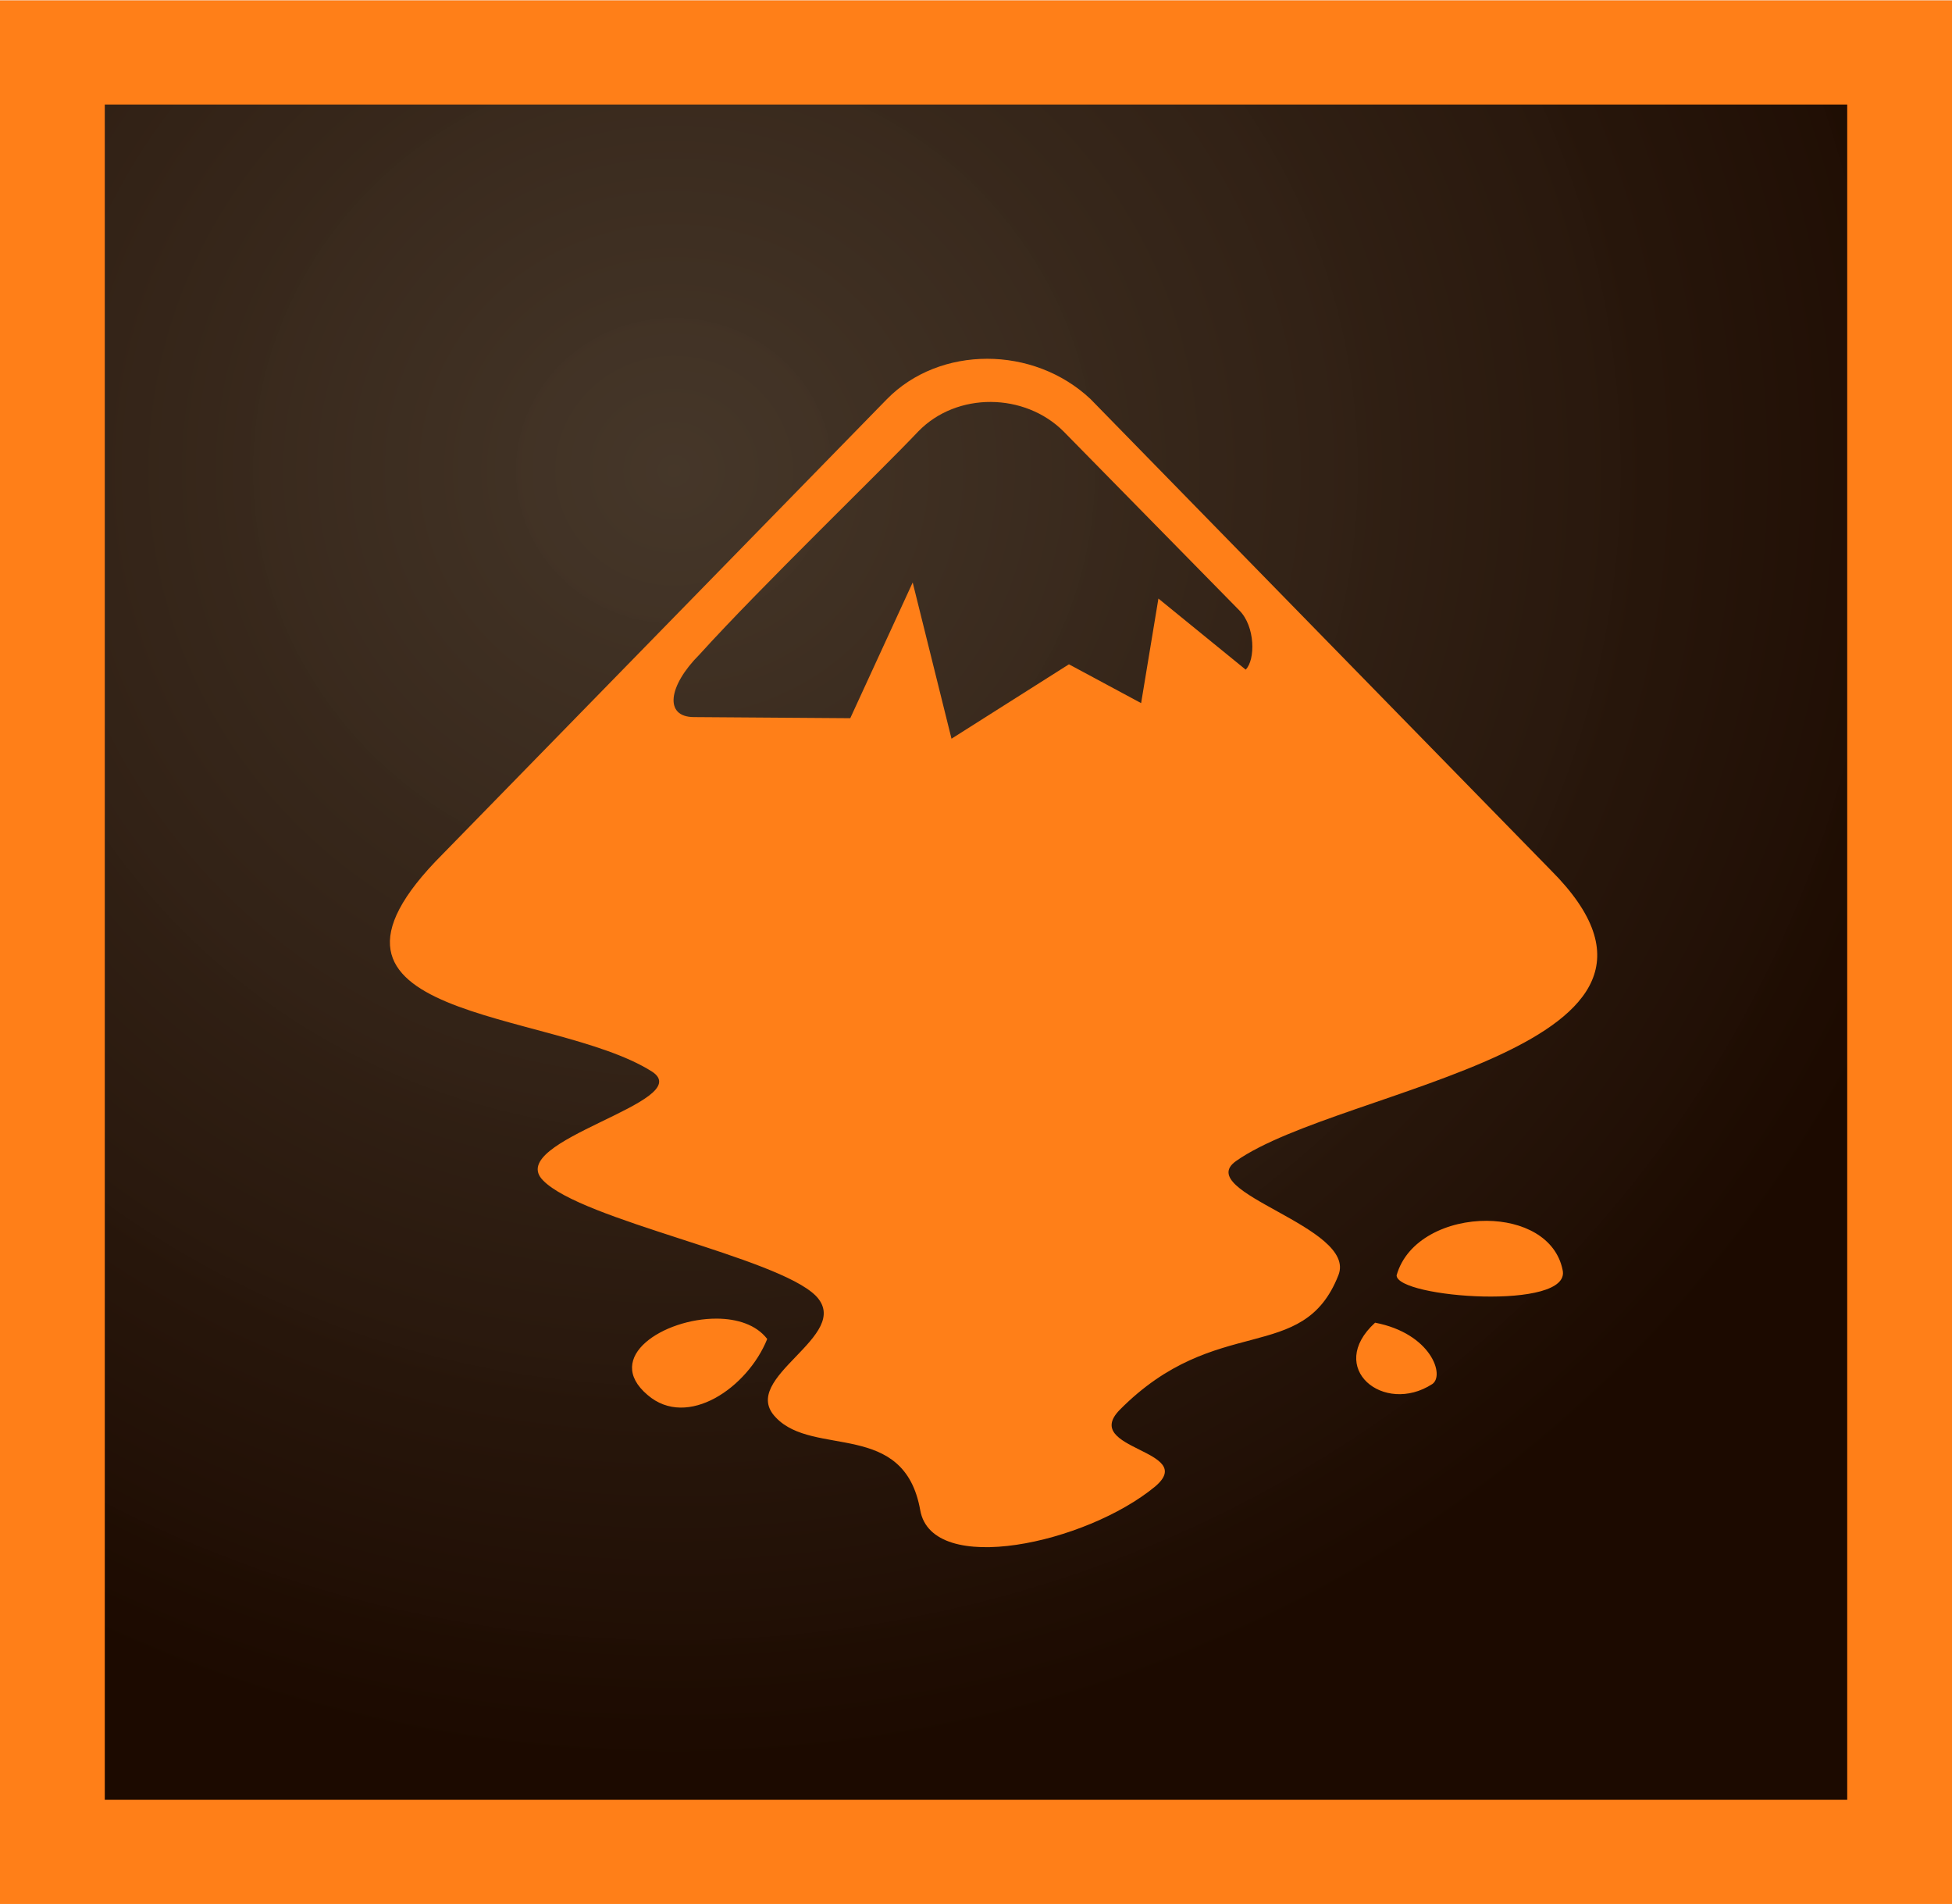
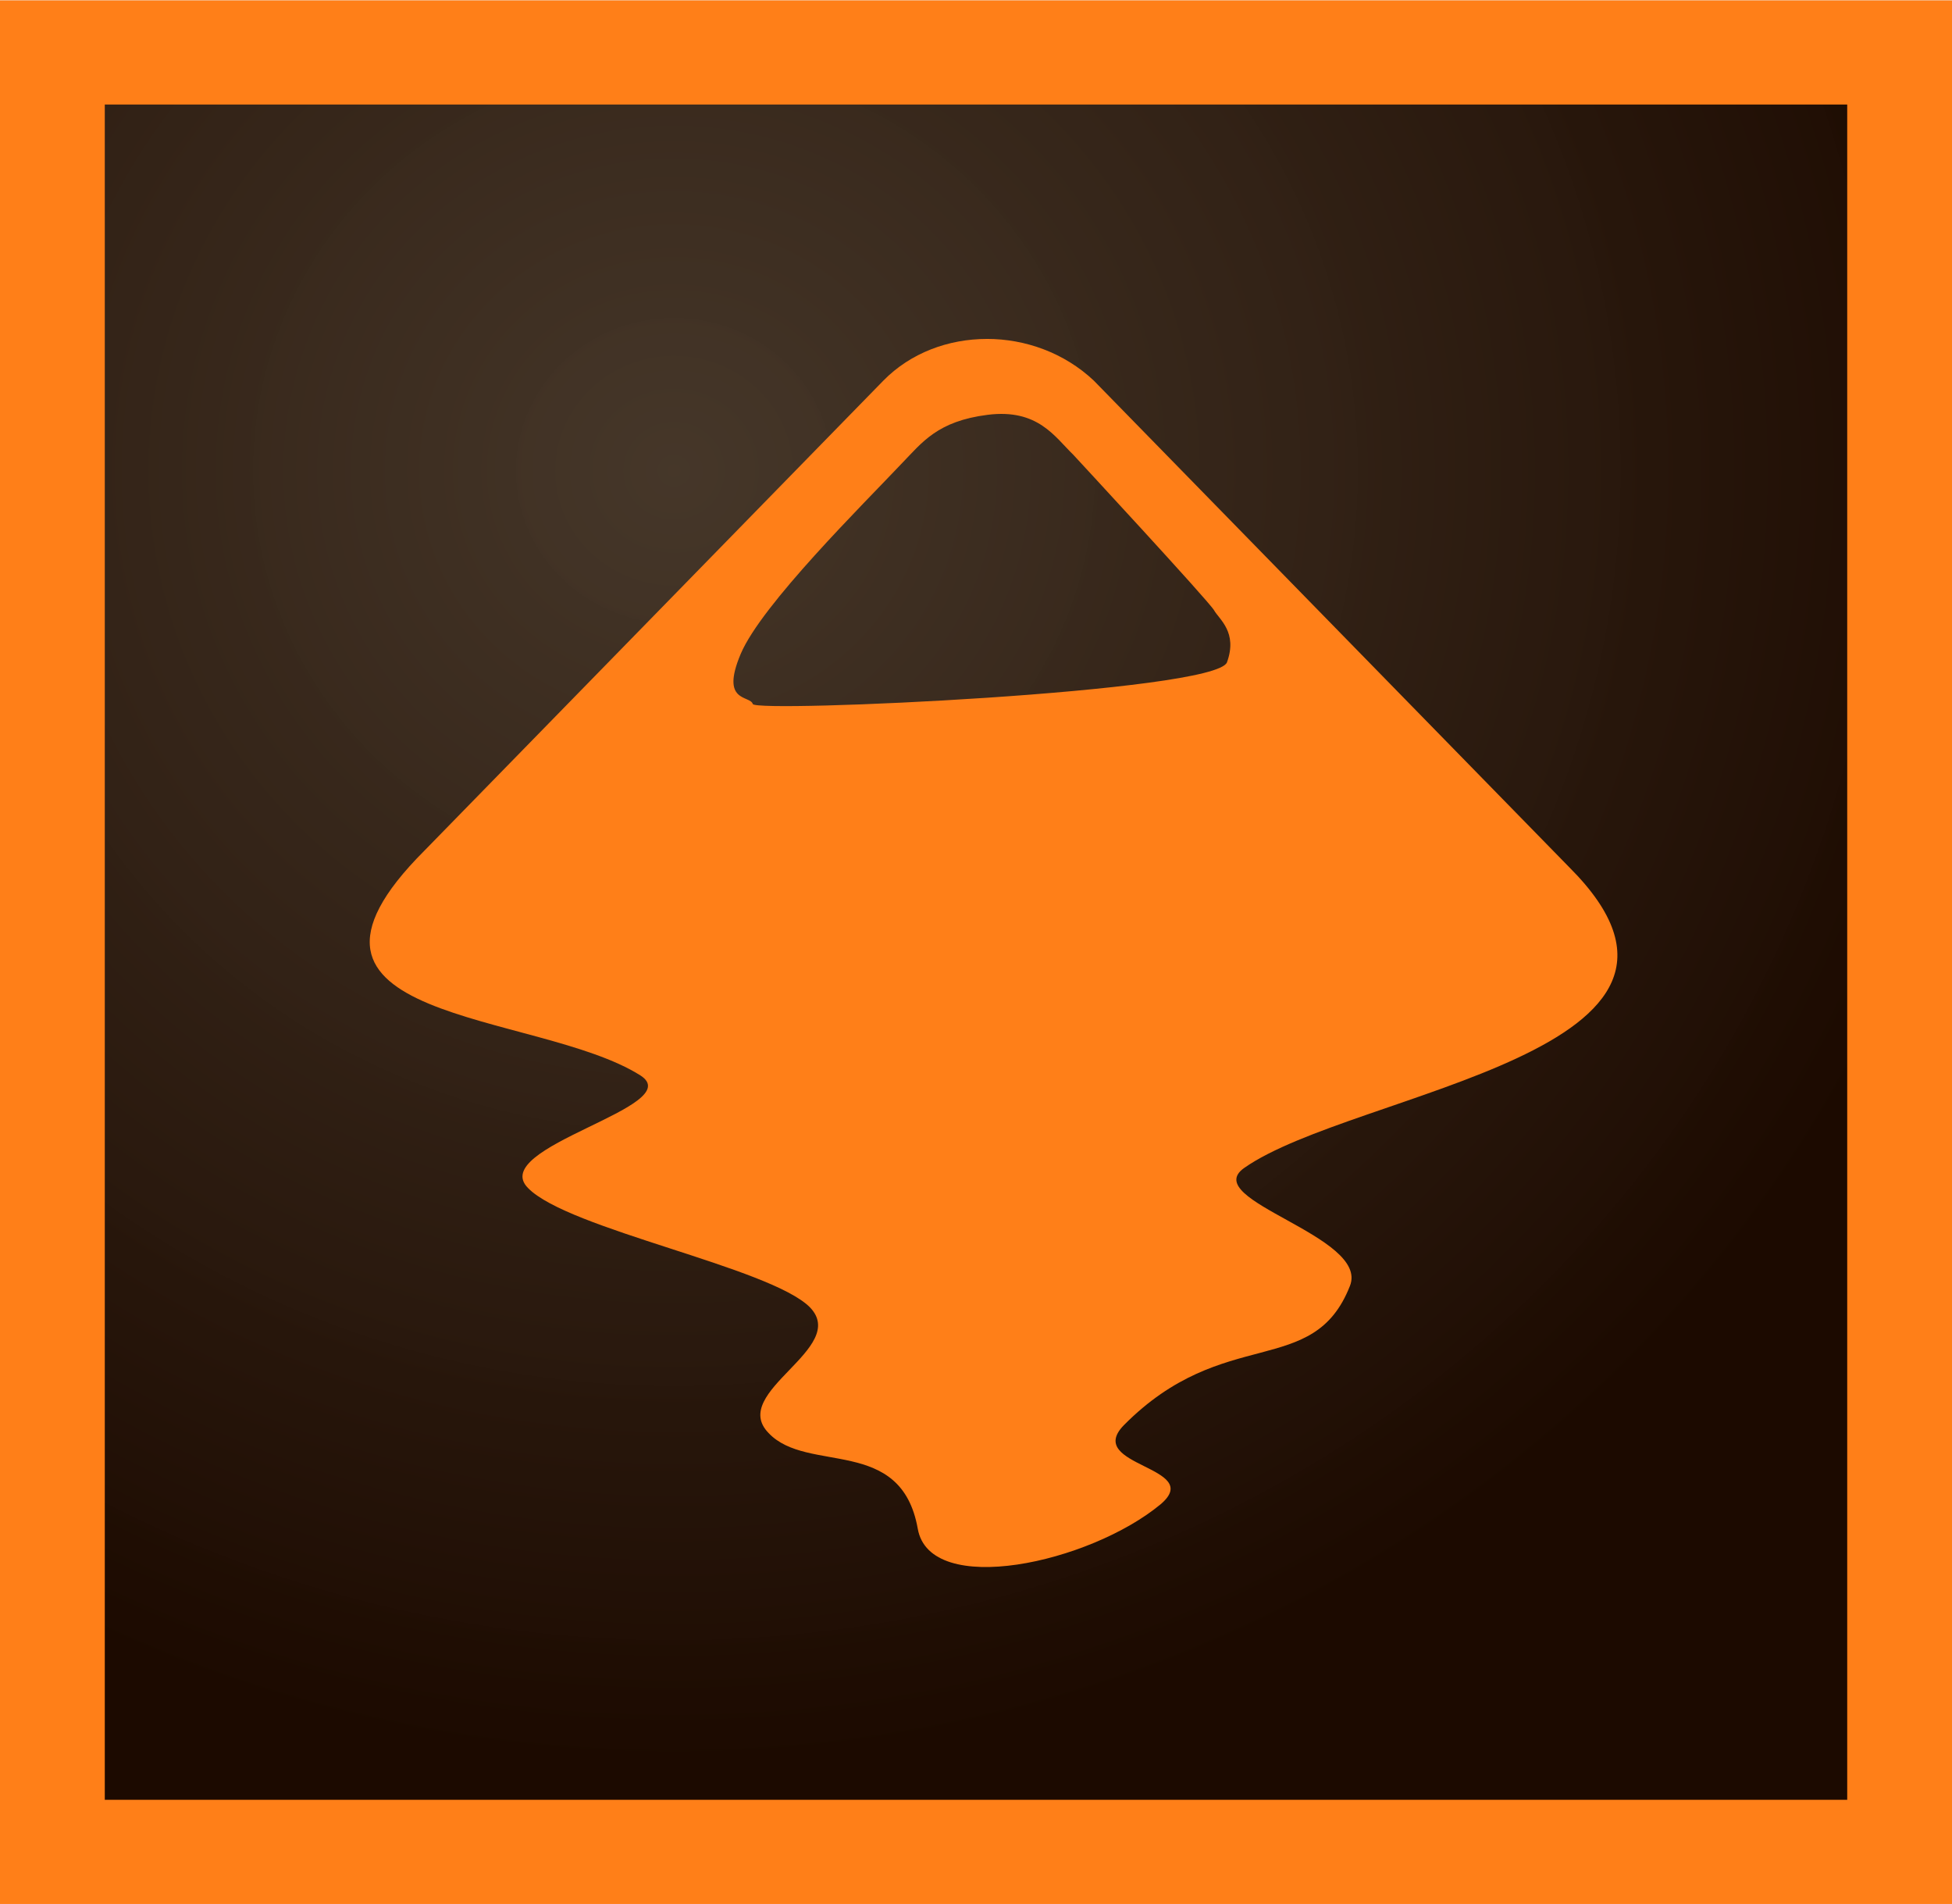
<svg xmlns="http://www.w3.org/2000/svg" width="2500" height="2438" version="1.1" viewBox="0 130.75 595.28 580.4">
  <defs>
    <linearGradient id="SVGID_1_" x1="753.62" x2="731.5" y1="1643" y2="1623" gradientTransform="matrix(5.0624 0 0 -5.0592 -3856.1 8752)" gradientUnits="userSpaceOnUse">
      <stop stop-color="#c0cdf9" offset="0" />
      <stop stop-color="#07092d" stop-opacity=".288" offset="1" />
    </linearGradient>
    <linearGradient id="SVGID_2_" x1="689.46" x2="714.69" y1="1649.6" y2="1624.4" gradientTransform="matrix(5.1107 0 0 -5.1075 -3933.8 8584.3)" gradientUnits="userSpaceOnUse">
      <stop stop-color="#fff" offset="0" />
      <stop stop-color="#fff" stop-opacity="0" offset="1" />
    </linearGradient>
    <linearGradient id="SVGID_3_" x1="706.25" x2="736.25" y1="1654.2" y2="1624.2" gradientTransform="matrix(5.1107 0 0 -5.1075 -4007.7 8523.4)" gradientUnits="userSpaceOnUse">
      <stop stop-color="#fff" offset="0" />
      <stop stop-color="#fff" stop-opacity="0" offset="1" />
    </linearGradient>
    <radialGradient id="SVGID_4_" cx="751.03" cy="1499.4" r="30.6" gradientTransform="matrix(4.2499 0 0 -2.843 -3626.2 4778.6)" gradientUnits="userSpaceOnUse">
      <stop stop-color="#fff" offset="0" />
      <stop stop-color="#fff" stop-opacity="0" offset="1" />
    </radialGradient>
    <radialGradient id="SVGID_6_" cx="778.59" cy="1812.5" r="34.25" gradientTransform="matrix(2.7069 0 0 -1.1453 -2261.8 2393.2)" gradientUnits="userSpaceOnUse">
      <stop stop-color="#fff" offset="0" />
      <stop stop-color="#fff" stop-opacity="0" offset="1" />
    </radialGradient>
    <linearGradient id="SVGID_8_" x1="798.27" x2="798.39" y1="1563.2" y2="1556.9" gradientTransform="matrix(2.7069 0 0 -2.7052 -2265.2 4614)" gradientUnits="userSpaceOnUse">
      <stop stop-color="#fff" offset="0" />
      <stop stop-color="#fff" stop-opacity="0" offset="1" />
    </linearGradient>
    <linearGradient id="SVGID_11_" x1="773.8" x2="773.93" y1="1628.6" y2="1622.3" gradientTransform="matrix(1.0439 -.52909 -1.2238 -2.4128 1030.1 4776)" gradientUnits="userSpaceOnUse">
      <stop stop-color="#fff" offset="0" />
      <stop stop-color="#fff" stop-opacity="0" offset="1" />
    </linearGradient>
    <radialGradient id="SVGID_14_" cx="657.8" cy="1808.5" r="22.75" gradientTransform="matrix(2.7069 0 0 -1.1012 -2261.8 2373.4)" gradientUnits="userSpaceOnUse">
      <stop stop-color="#fff" stop-opacity=".33" offset="0" />
      <stop stop-color="#fff" stop-opacity="0" offset="1" />
    </radialGradient>
    <linearGradient id="SVGID_15_" x1="845.47" x2="845.6" y1="1672.4" y2="1666.1" gradientTransform="matrix(2.3794 -.52223 -.63277 -1.8826 -1435.7 4024.5)" gradientUnits="userSpaceOnUse">
      <stop stop-color="#fff" offset="0" />
      <stop stop-color="#fff" stop-opacity="0" offset="1" />
    </linearGradient>
    <radialGradient id="SVGID_18_" cx="763.46" cy="1625.5" r="54.783" gradientTransform="matrix(8.8014 0 0 -8.6572 -7034 14116)" gradientUnits="userSpaceOnUse">
      <stop stop-color="#fff" offset="0" />
      <stop stop-color="#fff" stop-opacity="0" offset="1" />
    </radialGradient>
    <linearGradient id="SVGID_22_" x1="684.33" x2="688.79" y1="1602.6" y2="1599.1" gradientTransform="matrix(5.1107 0 0 -5.1075 -4007.7 8523.4)" gradientUnits="userSpaceOnUse">
      <stop stop-color="#fff" offset="0" />
      <stop stop-color="#fff" stop-opacity="0" offset="1" />
    </linearGradient>
  </defs>
  <radialGradient id="a" cx="-183.69" cy="328.97" r=".76" gradientTransform="matrix(545.67 0 0 528.31 100439 -173525)" gradientUnits="userSpaceOnUse">
    <stop stop-color="#423325" stop-opacity=".98" offset="0" />
    <stop stop-color="#1c0a00" offset="1" />
  </radialGradient>
  <path d="m24.803 155.55h545.67v530.79h-545.67v-530.79z" fill="url(#a)" />
  <style>.st0{enable-background:new}.st1{opacity:.783}.st2{opacity:.576;enable-background:new}.st3{fill:none}.st4,.st5{opacity:.67;fill:url(#SVGID_1_);enable-background:new}.st5{opacity:.505;fill:url(#SVGID_2_)}.st6{fill:url(#SVGID_3_)}.st7,.st8{enable-background:new}.st7{fill:url(#SVGID_4_);opacity:.217}.st8{opacity:.276;filter:url(#l)}.st9{fill:url(#SVGID_5_)}.st10,.st11{enable-background:new}.st10{fill:url(#SVGID_6_);opacity:.453}.st11{opacity:.512;filter:url(#o)}.st12{fill:url(#SVGID_7_)}.st13,.st14{enable-background:new}.st13{fill:url(#SVGID_8_);opacity:.286}.st14{opacity:.621;filter:url(#r)}.st15{fill:url(#SVGID_9_)}.st16{filter:url(#t)}.st17{fill:url(#SVGID_10_)}.st18{opacity:.286;fill:url(#SVGID_11_);enable-background:new}.st19{fill:url(#SVGID_12_)}.st20{fill:url(#SVGID_13_)}.st21{fill:url(#SVGID_14_)}.st22{opacity:.286;fill:url(#SVGID_15_);enable-background:new}.st23{fill:url(#SVGID_16_)}.st24{opacity:.616;filter:url(#w);enable-background:new}.st25{fill:url(#SVGID_17_)}.st26{fill:none;stroke:url(#SVGID_18_);stroke-width:1.004}.st27{opacity:.325;filter:url(#A);enable-background:new}.st28{fill:url(#SVGID_19_)}.st29{fill:url(#SVGID_20_)}.st30{opacity:.478;filter:url(#D);enable-background:new}.st31{fill:url(#SVGID_21_)}.st32{opacity:.586;fill:#fff}.st32,.st33,.st34{enable-background:new}.st33{fill:url(#SVGID_22_);opacity:.251}.st34{opacity:.363;filter:url(#F)}.st35{fill:url(#SVGID_23_)}</style>
-   <path d="m301.02 240.08c-11.341 5e-3 -22.517 4.112-30.566 12.326l-135.4 138.64c-51.265 51.249 33.207 46.99 63.777 66.36 14.135 9.195-45.347 21.027-33.207 33.197 11.836 12.17 71.318 23.326 83.154 35.158 11.836 12.17-24.009 24.982-12.174 37.118 11.497 12.17 39.125 0.642 44.029 28.261 3.618 20.385 50.623 10.175 71.656-7.234 13.154-11.156-22.691-11.156-10.855-23.326 29.589-29.884 55.864-13.488 66.719-41.074 5.918-14.773-44.705-25.287-31.212-34.82 32.227-22.684 150.55-34.177 95.97-88.706l-140.34-143.61c-8.708-8.198-20.213-12.297-31.554-12.292zm1.158 13.163c8.129 0.042 16.261 3.085 22.179 9.001l53.565 54.528c4.937 4.936 4.937 15.111 1.961 18.086l-26.613-21.669-5.275 31.878-22.014-11.832-35.811 22.684-11.836-47.632-19.038 41.378-47.647-0.338c-9.198 0-7.879-9.533 1.657-19.067 18.734-20.689 55.222-55.846 66.719-68.016 5.901-6.085 14.025-9.043 22.154-9.001zm151.26 249.67c-11.876-0.083-24.434 5.616-27.531 16.622 0 6.896 53.565 10.852 50.623-1.656-2.03-10.021-12.279-14.89-23.091-14.966zm-234.91 29.819c-16.008-0.058-34.73 11.689-21.046 23.279 12.174 10.514 30.57-2.299 36.487-17.072-3.329-4.355-9.177-6.185-15.441-6.208zm200.82 1.238c-15.116 13.793 2.638 28.261 17.415 18.728 3.957-2.603-0.338-15.449-17.415-18.728z" fill="#ff7f18" stroke-width=".338" />
+   <path d="m300.95 234.03c-11.72 5e-3 -23.269 4.249-31.587 12.738l-139.92 143.27c-52.977 52.961 34.316 48.56 65.907 68.577 14.607 9.502-46.862 21.729-34.316 34.306 12.231 12.577 73.7 24.105 85.932 36.332 12.231 12.577-24.811 25.817-12.581 38.358 11.881 12.577 40.432 0.664 45.5 29.205 3.739 21.066 52.314 10.515 74.05-7.476 13.593-11.529-23.449-11.529-11.218-24.105 30.577-30.882 57.73-13.939 68.948-42.446 6.115-15.266-46.198-26.132-32.255-35.983 33.304-23.442 155.58-35.319 99.176-91.669l-145.03-148.41c-8.998-8.472-20.888-12.708-32.608-12.703zm26.341 35.296s41.403 44.688 42.962 47.453c1.559 2.765 7.241 6.67 3.933 15.83s-143.81 15.466-144.62 12.728c-0.81-2.738-10.018-0.249-3.689-15.255s37.366-45.637 49.247-58.214c6.098-6.288 10.771-12.78 26.072-14.703 15.3-1.923 20.461 6.708 26.096 12.161z" fill="#ff7f18" stroke-width=".349" />
  <path d="m0 130.8v580.4h595.28v-580.4zm31.955 31.76h531.37v516.88h-531.37z" fill="#ff7f18" />
</svg>
